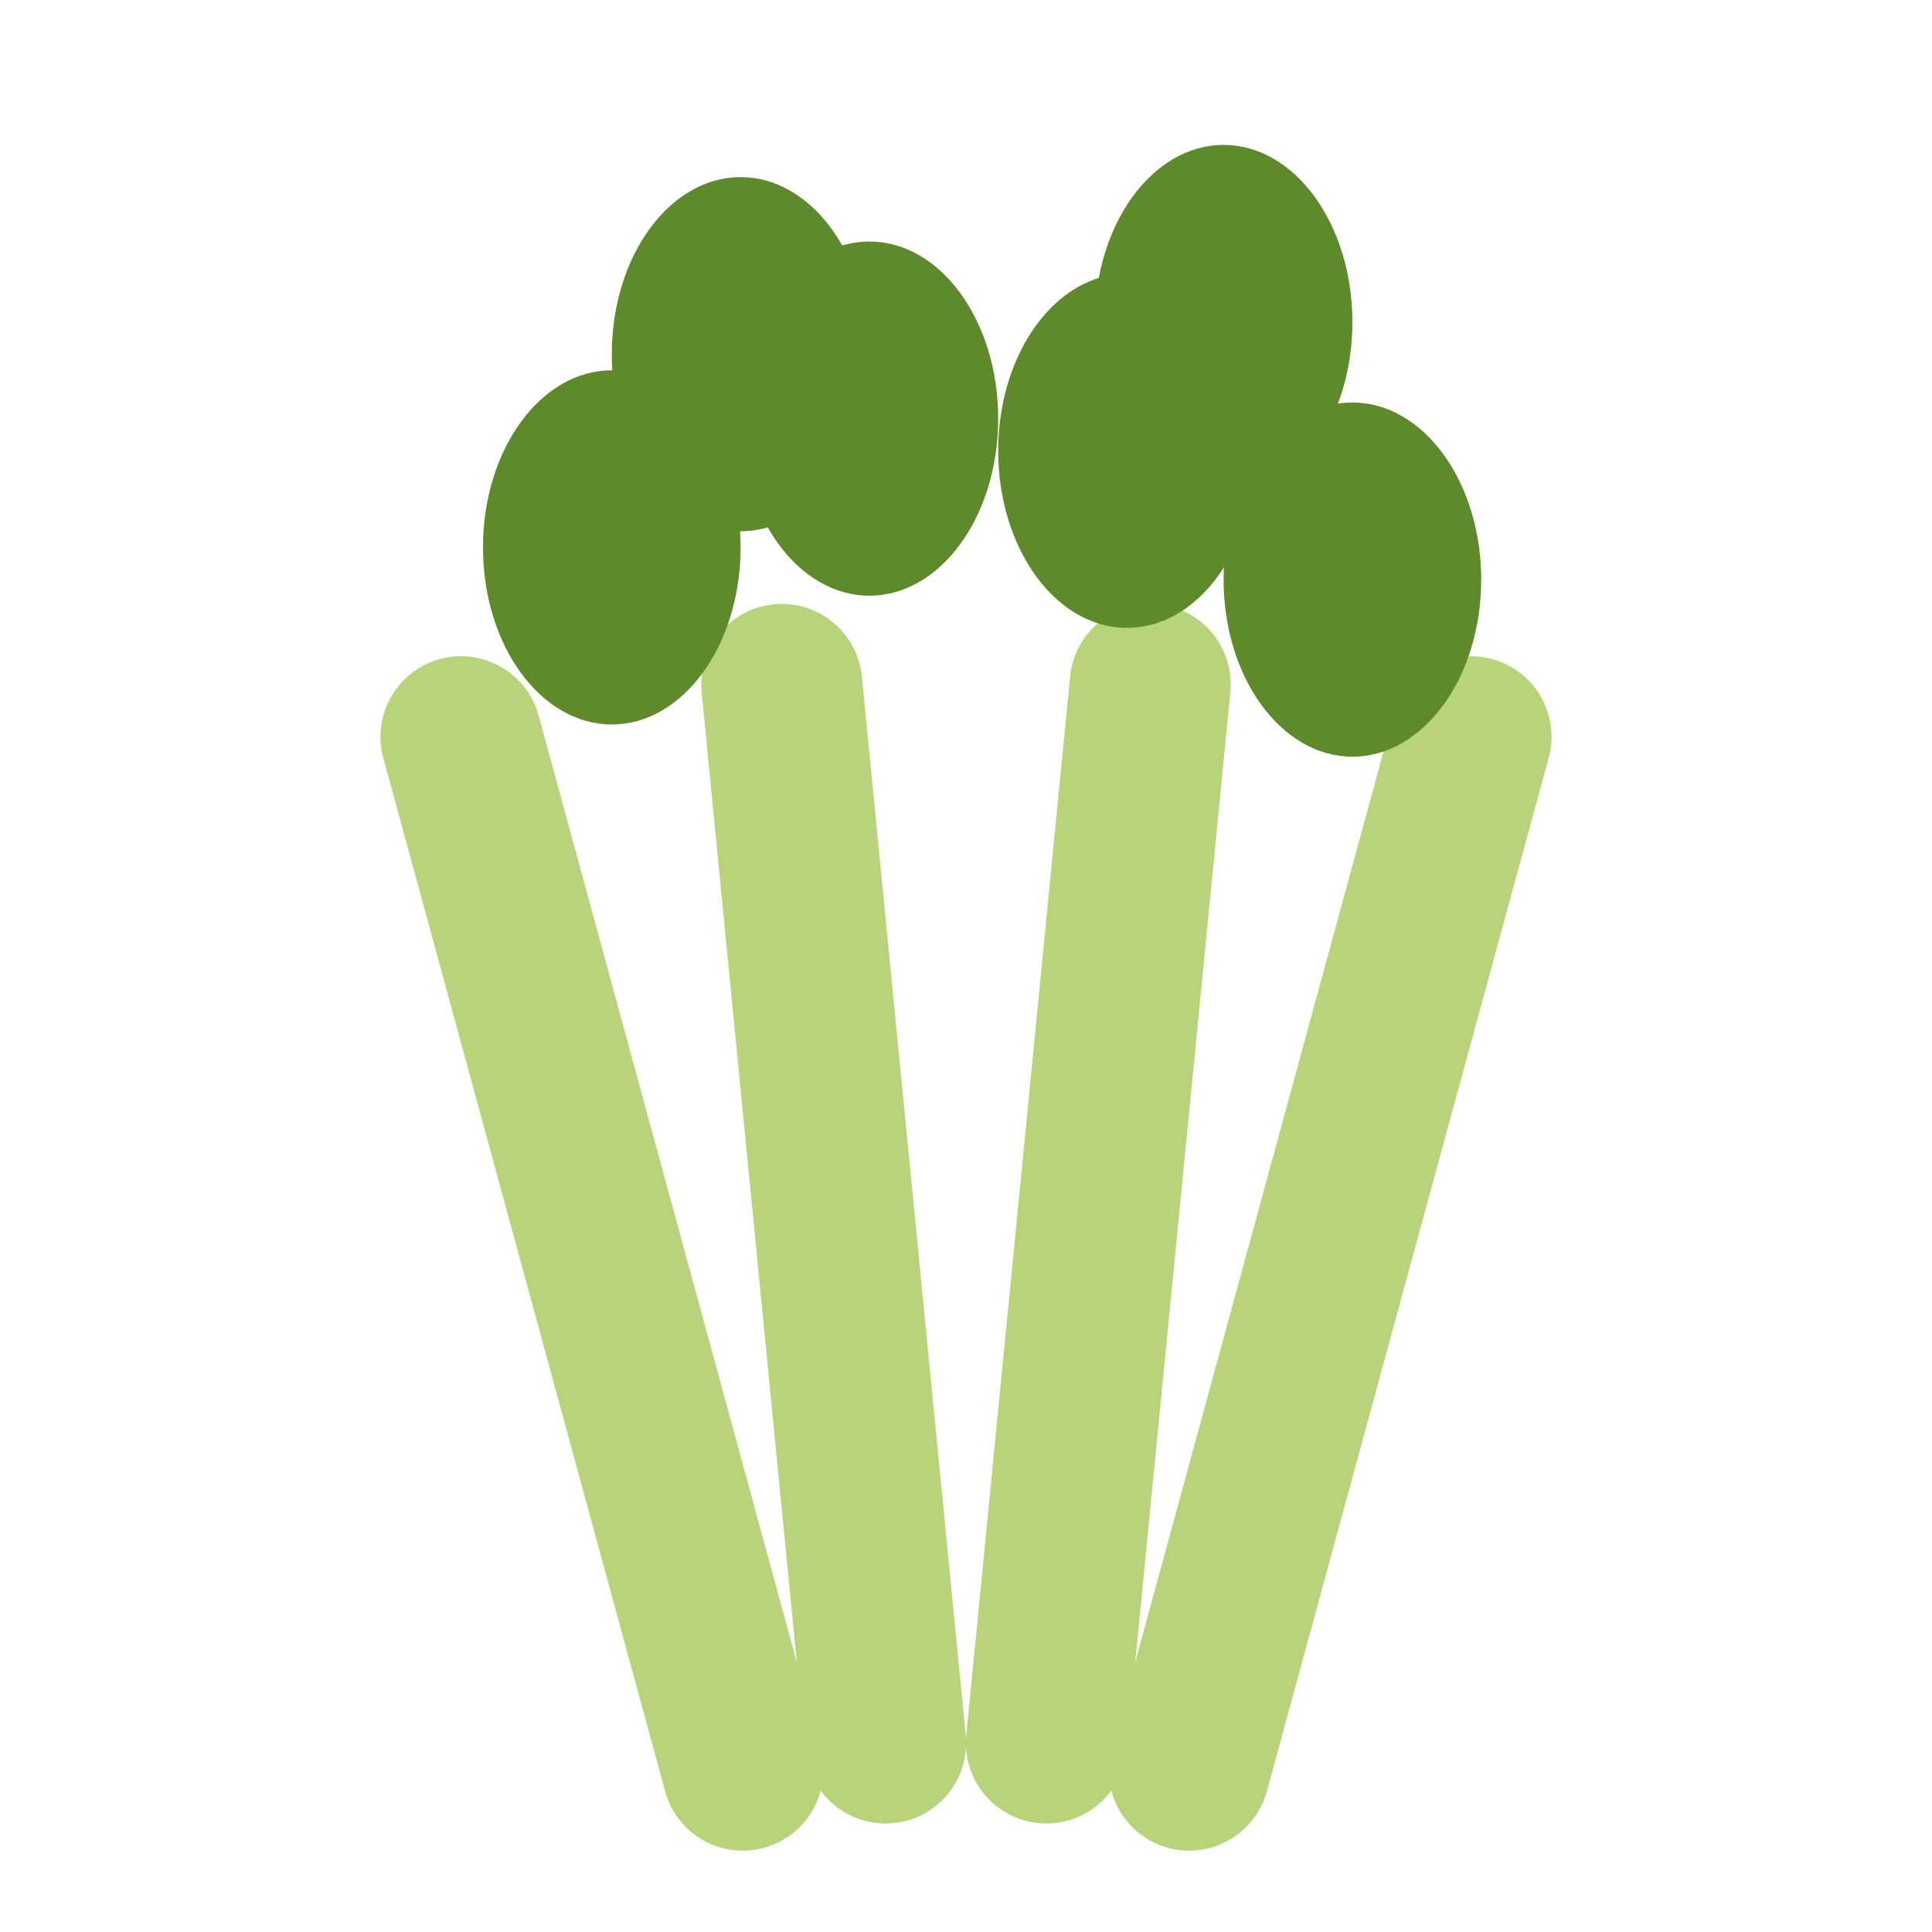
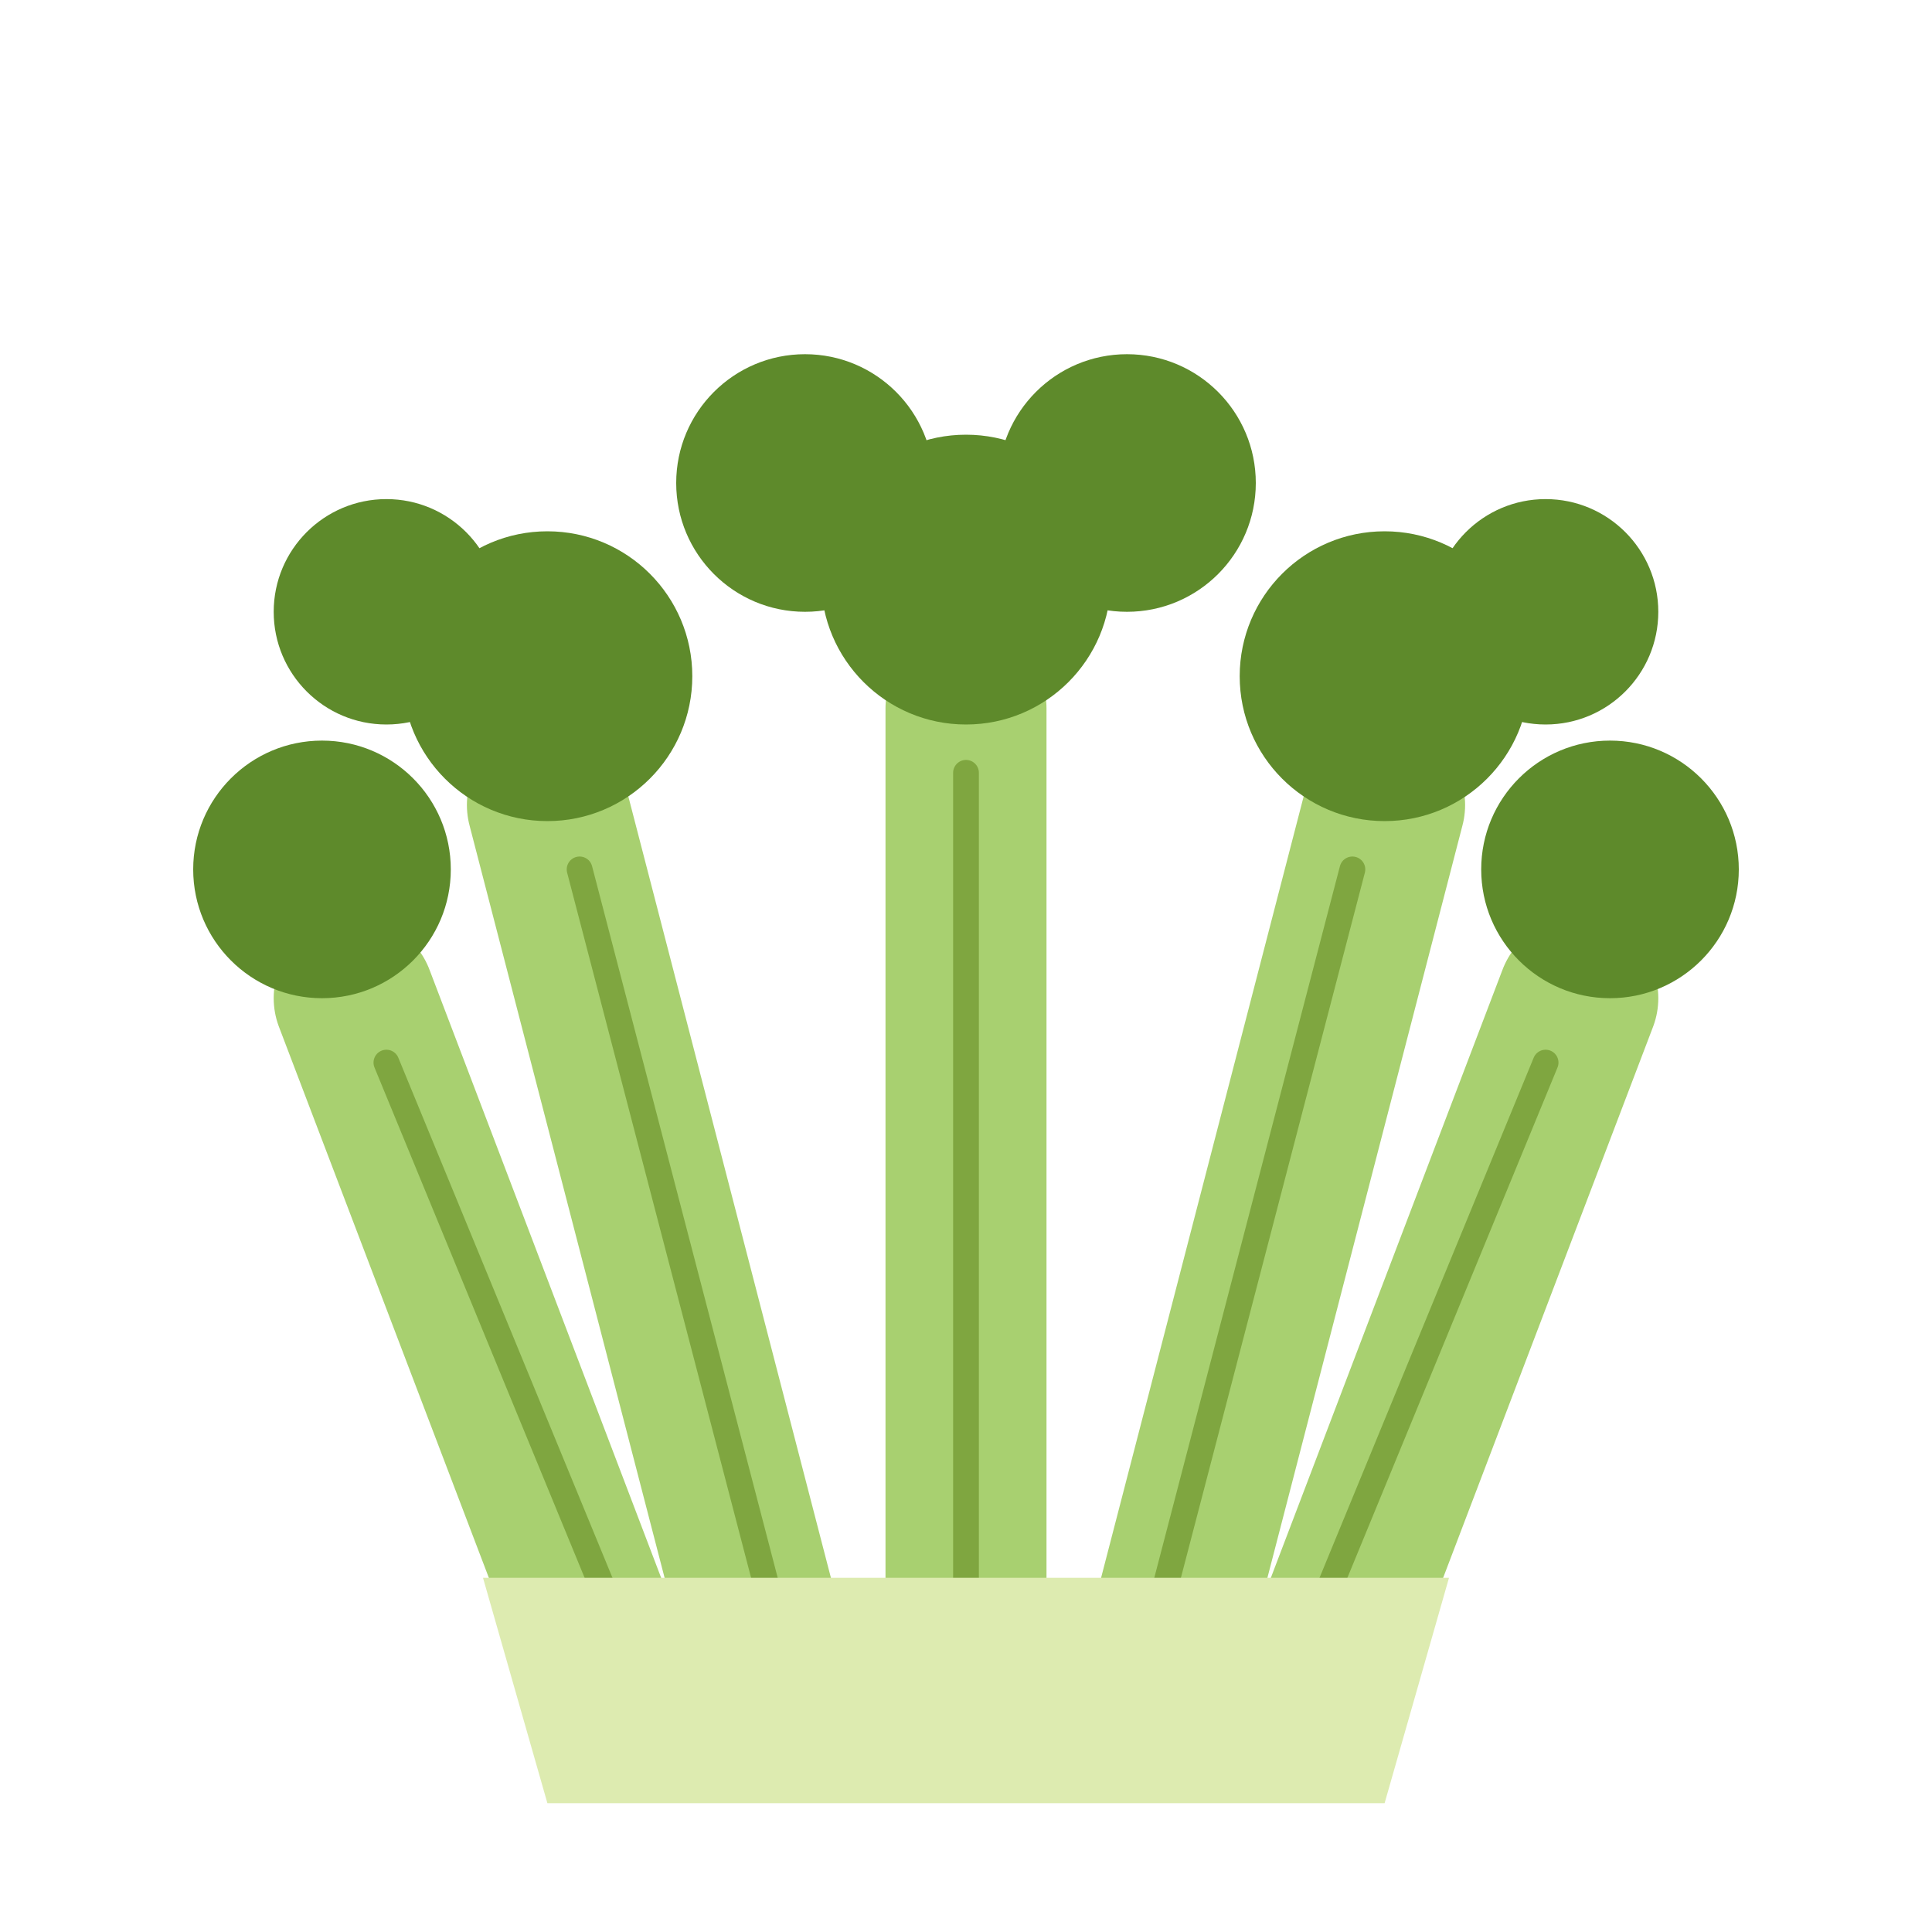
<svg xmlns="http://www.w3.org/2000/svg" viewBox="0 0 120 120">
-   <path d="M46 108L37.6 42" stroke="#B7D47A" stroke-width="10" stroke-linecap="round" transform="rotate(-8 60 108)" />
-   <path d="M55 108L52 42" stroke="#B7D47A" stroke-width="10" stroke-linecap="round" transform="rotate(-3 60 108)" />
-   <path d="M65 108L68 42" stroke="#B7D47A" stroke-width="10" stroke-linecap="round" transform="rotate(3 60 108)" />
-   <path d="M74 108L82.4 42" stroke="#B7D47A" stroke-width="10" stroke-linecap="round" transform="rotate(8 60 108)" />
-   <ellipse cx="38" cy="34" rx="8" ry="11" fill="#5E8A2B" />
-   <ellipse cx="54" cy="26" rx="8" ry="11" fill="#5E8A2B" />
-   <ellipse cx="70" cy="28" rx="8" ry="11" fill="#5E8A2B" />
-   <ellipse cx="84" cy="36" rx="8" ry="11" fill="#5E8A2B" />
-   <ellipse cx="46" cy="22" rx="8" ry="11" fill="#5E8A2B" />
-   <ellipse cx="76" cy="20" rx="8" ry="11" fill="#5E8A2B" />
+   <g stroke="#A8D070" stroke-width="10" stroke-linecap="round" fill="none">
+     <path d="M60 104V44" />
+     <path d="M48 104L34 50" />
+     <path d="M72 104L86 50" />
+     <path d="M38 104L22 62" />
+     <path d="M82 104L98 62" />
+   </g>
+   <g stroke="#7FA640" stroke-width="1.6" fill="none" stroke-linecap="round">
+     <path d="M60 100V48M48 100L36 54M72 100L84 54M38 100L24 66M82 100L96 66" />
+   </g>
+   <g fill="#5E8A2B">
+     <circle cx="60" cy="36" r="9" />
+     <circle cx="50" cy="30" r="8" />
+     <circle cx="70" cy="30" r="8" />
+     <circle cx="34" cy="42" r="9" />
+     <circle cx="24" cy="38" r="7" />
+     <circle cx="86" cy="42" r="9" />
+     <circle cx="96" cy="38" r="7" />
+     <circle cx="20" cy="54" r="8" />
+     <circle cx="100" cy="54" r="8" />
+   </g>
+   <path d="M30 98h60l-4 14H34z" fill="#DDEBB0" />
</svg>
